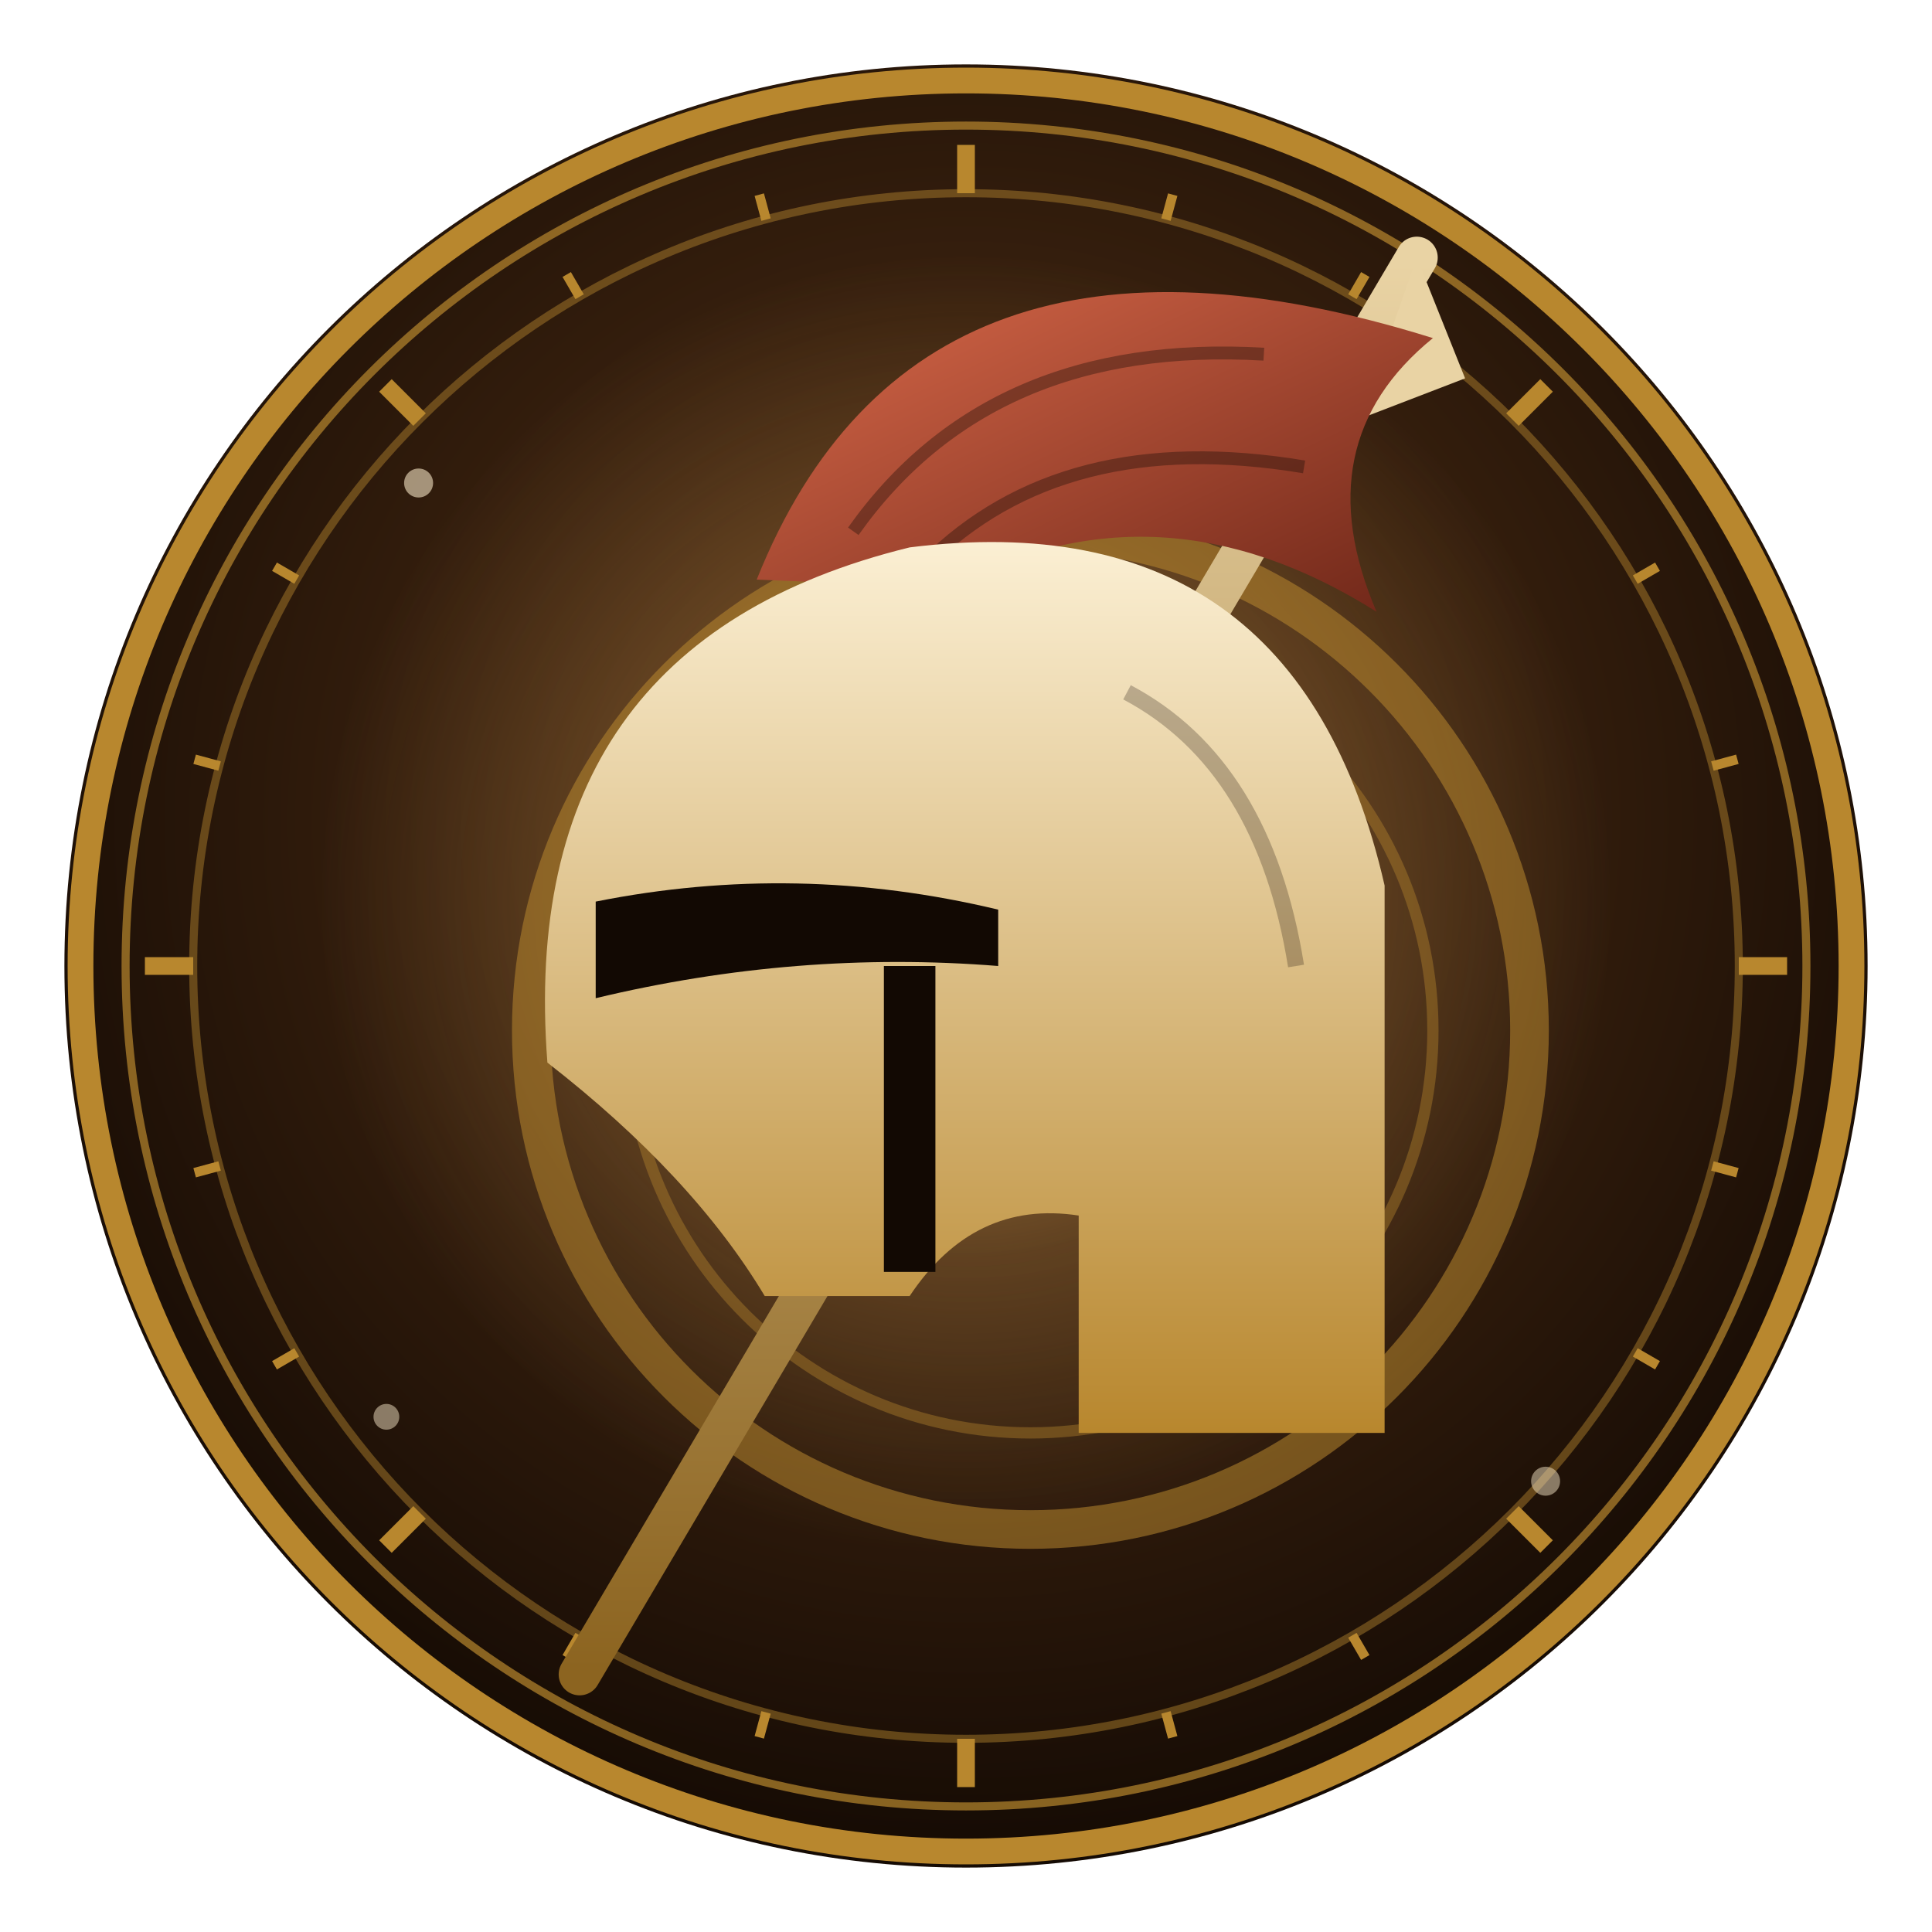
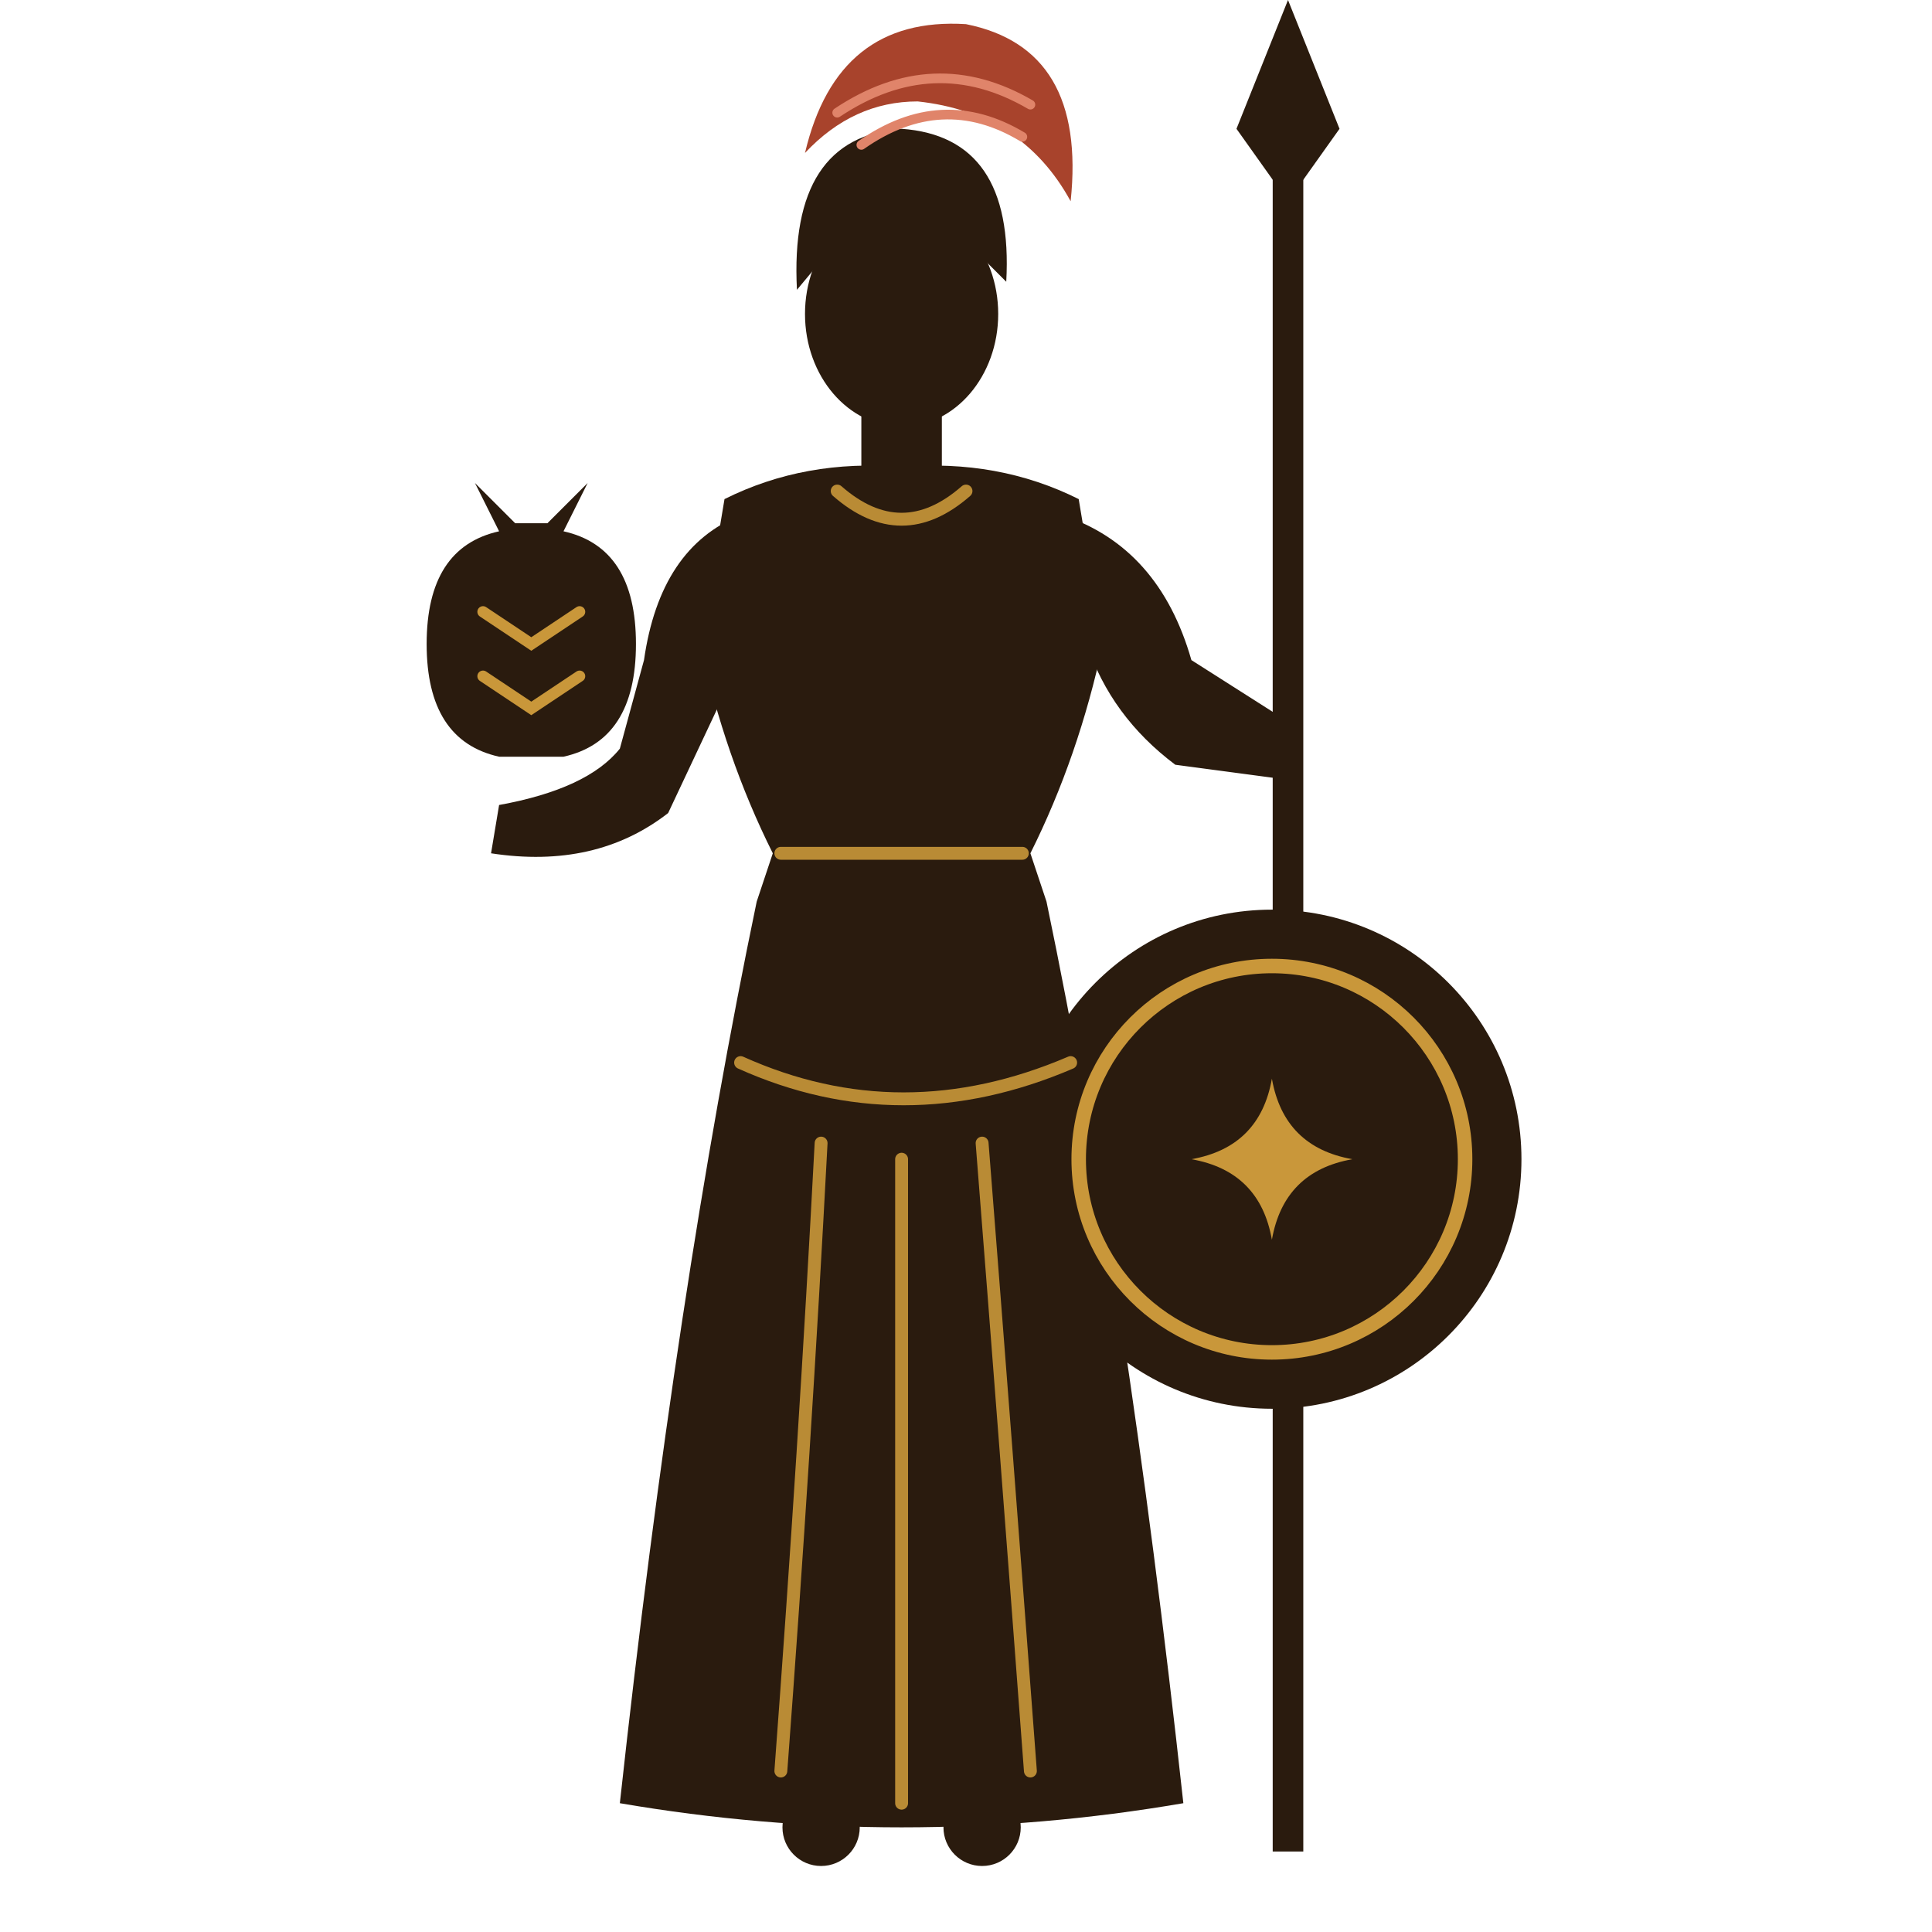
<svg xmlns="http://www.w3.org/2000/svg" viewBox="0 0 120 120">
-   <defs>
-     <radialGradient id="athena-bg" cx="50%" cy="42%" r="60%">
-       <stop offset="0" stop-color="#5A3518" />
-       <stop offset="1" stop-color="#120903" />
-     </radialGradient>
-     <radialGradient id="athena-glow" cx="50%" cy="50%" r="50%">
-       <stop offset="0" stop-color="#D9A85B" stop-opacity=".75" />
-       <stop offset=".55" stop-color="#D9A85B" stop-opacity=".22" />
-       <stop offset="1" stop-color="#D9A85B" stop-opacity="0" />
-     </radialGradient>
-     <linearGradient id="athena-fig" x1="0" y1="0" x2="0" y2="1">
-       <stop offset="0" stop-color="#FBEFD3" />
-       <stop offset="1" stop-color="#B8872E" />
-     </linearGradient>
-     <linearGradient id="athena-crest" x1="0" y1="0" x2="1" y2="1">
-       <stop offset="0" stop-color="#D9694A" />
-       <stop offset="1" stop-color="#6E2618" />
-     </linearGradient>
-     <linearGradient id="athena-spear" x1="0" y1="0" x2="0" y2="1">
-       <stop offset="0" stop-color="#E9D3A4" />
-       <stop offset="1" stop-color="#8C6420" />
-     </linearGradient>
-   </defs>
-   <circle cx="60" cy="60" r="56" fill="url(#athena-bg)" />
-   <circle cx="60" cy="56" r="40" fill="url(#athena-glow)" />
-   <circle cx="60" cy="60" r="55" fill="none" stroke="#B8872E" stroke-width="1.6" />
-   <circle cx="60" cy="60" r="52.2" fill="none" stroke="#B8872E" stroke-width=".5" opacity=".7" />
-   <circle cx="60" cy="60" r="48" fill="none" stroke="#B8872E" stroke-width=".5" opacity=".45" />
-   <line x1="108.00" y1="60.00" x2="111.00" y2="60.00" stroke="#B8872E" stroke-width="1.1" />
-   <line x1="106.36" y1="72.42" x2="107.91" y2="72.84" stroke="#B8872E" stroke-width="0.6" />
-   <line x1="101.57" y1="84.00" x2="102.95" y2="84.80" stroke="#B8872E" stroke-width="0.6" />
-   <line x1="93.94" y1="93.94" x2="96.06" y2="96.06" stroke="#B8872E" stroke-width="1.1" />
-   <line x1="84.00" y1="101.57" x2="84.80" y2="102.95" stroke="#B8872E" stroke-width="0.6" />
-   <line x1="72.42" y1="106.36" x2="72.84" y2="107.91" stroke="#B8872E" stroke-width="0.6" />
-   <line x1="60.00" y1="108.00" x2="60.00" y2="111.00" stroke="#B8872E" stroke-width="1.1" />
-   <line x1="47.58" y1="106.36" x2="47.16" y2="107.91" stroke="#B8872E" stroke-width="0.6" />
-   <line x1="36.00" y1="101.57" x2="35.20" y2="102.95" stroke="#B8872E" stroke-width="0.6" />
-   <line x1="26.06" y1="93.94" x2="23.94" y2="96.06" stroke="#B8872E" stroke-width="1.1" />
-   <line x1="18.43" y1="84.00" x2="17.05" y2="84.80" stroke="#B8872E" stroke-width="0.6" />
-   <line x1="13.64" y1="72.42" x2="12.09" y2="72.84" stroke="#B8872E" stroke-width="0.6" />
-   <line x1="12.00" y1="60.00" x2="9.00" y2="60.00" stroke="#B8872E" stroke-width="1.1" />
-   <line x1="13.64" y1="47.58" x2="12.09" y2="47.16" stroke="#B8872E" stroke-width="0.6" />
-   <line x1="18.43" y1="36.00" x2="17.05" y2="35.20" stroke="#B8872E" stroke-width="0.6" />
-   <line x1="26.06" y1="26.06" x2="23.94" y2="23.94" stroke="#B8872E" stroke-width="1.1" />
-   <line x1="36.00" y1="18.43" x2="35.20" y2="17.05" stroke="#B8872E" stroke-width="0.6" />
-   <line x1="47.58" y1="13.64" x2="47.16" y2="12.09" stroke="#B8872E" stroke-width="0.6" />
-   <line x1="60.00" y1="12.00" x2="60.00" y2="9.00" stroke="#B8872E" stroke-width="1.1" />
-   <line x1="72.42" y1="13.64" x2="72.84" y2="12.09" stroke="#B8872E" stroke-width="0.6" />
-   <line x1="84.00" y1="18.43" x2="84.80" y2="17.05" stroke="#B8872E" stroke-width="0.6" />
-   <line x1="93.94" y1="26.06" x2="96.06" y2="23.94" stroke="#B8872E" stroke-width="1.1" />
-   <line x1="101.57" y1="36.00" x2="102.95" y2="35.20" stroke="#B8872E" stroke-width="0.6" />
-   <line x1="106.36" y1="47.58" x2="107.91" y2="47.16" stroke="#B8872E" stroke-width="0.6" />
-   <circle cx="64" cy="64" r="31" fill="none" stroke="#B8872E" stroke-width="2.4" opacity=".55" />
-   <circle cx="64" cy="64" r="25" fill="none" stroke="#B8872E" stroke-width=".7" opacity=".4" />
-   <path d="M88 16 L36 104" stroke="url(#athena-spear)" stroke-width="2.6" stroke-linecap="round" />
-   <path d="M88 16 L84.5 26 L91 23.5 Z" fill="#E9D3A4" />
-   <path d="M47 36 Q57 11 89 21 Q81 27.5 85.5 38 Q72 29.5 59 36.5 Z" fill="url(#athena-crest)" />
-   <path d="M53 33 Q61.5 21 78.5 22 M57.5 35 Q66 26.5 81 29" stroke="#120903" stroke-width=".8" fill="none" opacity=".35" />
-   <path d="M34 66 Q32 40 56.5 34 Q80.5 31 86 55 V89 H67 V75.5 Q60.5 74.5 56.5 80.5 H47.5 Q43 73 34 66 Z" fill="url(#athena-fig)" />
-   <path d="M37 56 Q49.5 53.5 62 56.5 V60 Q49.5 59 37 62 Z" fill="#120903" />
-   <path d="M56.5 60 V79" stroke="#120903" stroke-width="3.2" />
-   <path d="M70 43 Q78.5 47.5 80.5 60" stroke="#120903" stroke-width="1" fill="none" opacity=".25" />
-   <circle cx="26" cy="30" r="0.9" fill="#F3E3C3" opacity="0.6" />
-   <circle cx="96" cy="92" r="0.9" fill="#F3E3C3" opacity="0.5" />
-   <circle cx="24" cy="88" r="0.8" fill="#F3E3C3" opacity="0.5" />
+   <path d="M80 6 V115" stroke="#2A1B0E" stroke-width="1.9" />
+   <path d="M80 0 L83.2 8 L80 12.5 L76.8 8 Z" fill="#2A1B0E" />
+   <path d="M45 31 Q50 28.5 56 29 Q62 28.5 67 31 L68.5 40 Q67 47 64 53 L65 56 Q70 80 73.5 112 Q56 115 38.5 112 Q42 80 47 56 L48 53 Q45 47 43.5 40 Z" fill="#2A1B0E" />
+   <ellipse cx="56" cy="19.5" rx="6" ry="7" fill="#2A1B0E" />
+   <rect x="53.5" y="25" width="5" height="5" fill="#2A1B0E" />
+   <path d="M49.5 18 Q49 8.5 56 8 Q63 8.5 62.5 17.5 L60 15 Q56 12.5 52 15 Z" fill="#2A1B0E" />
+   <path d="M50 9.5 Q52 1 60 1.5 Q67.5 3 66.5 12.5 Q63.5 7 57 6.3 Q53 6.3 50 9.5 Z" fill="#A8432C" />
+   <path d="M46 32 Q41 34 40 41 L38.5 46.5 Q36.5 49 31 50 L30.5 53 Q37 54 41.5 50.5 L45.5 42 Z" fill="#2A1B0E" />
+   <path d="M66 32 Q72 34 74 41 L79.5 44.5 L80.5 48.5 L73 47.5 Q69 44.5 67.5 40 Z" fill="#2A1B0E" />
+   <path d="M31 47 Q26.5 46 26.5 40 Q26.5 34 31 33 L29.5 30 L32 32.5 L34 32.5 L36.5 30 L35 33 Q39.5 34 39.5 40 Q39.5 46 35 47 Z" fill="#2A1B0E" />
+   <circle cx="79" cy="72" r="15.5" fill="#2A1B0E" />
+   <circle cx="51" cy="113.5" r="2.4" fill="#2A1B0E" />
+   <circle cx="61" cy="113.5" r="2.4" fill="#2A1B0E" />
+   <path d="M46 66 Q56 70.5 66.5 66 M51 71 Q50 90 48.5 110 M56 72 V112 M61 71 Q62.5 90 64 110 M48.5 53 H63.5 M52 30.5 Q56 34 60 30.5" stroke="#C9973A" stroke-width="0.8" fill="none" stroke-linecap="round" opacity="0.9" />
+   <circle cx="79" cy="72" r="12" fill="none" stroke="#C9973A" stroke-width=".9" />
+   <path d="M79 67 Q79.75 71.25 84 72 Q79.75 72.75 79 77 Q78.25 72.75 74 72 Q78.25 71.25 79 67 Z" fill="#C9973A" />
+   <path d="M30 38 l3 2 l3 -2 M30 42 l3 2 l3 -2" stroke="#C9973A" stroke-width="0.7" fill="none" stroke-linecap="round" opacity="1" />
+   <path d="M52 7 Q58 3 64 6.5 M53.5 9 Q58.5 5.5 63.5 8.5" stroke="#E0846A" stroke-width="0.6" fill="none" stroke-linecap="round" opacity="1" />
</svg>
